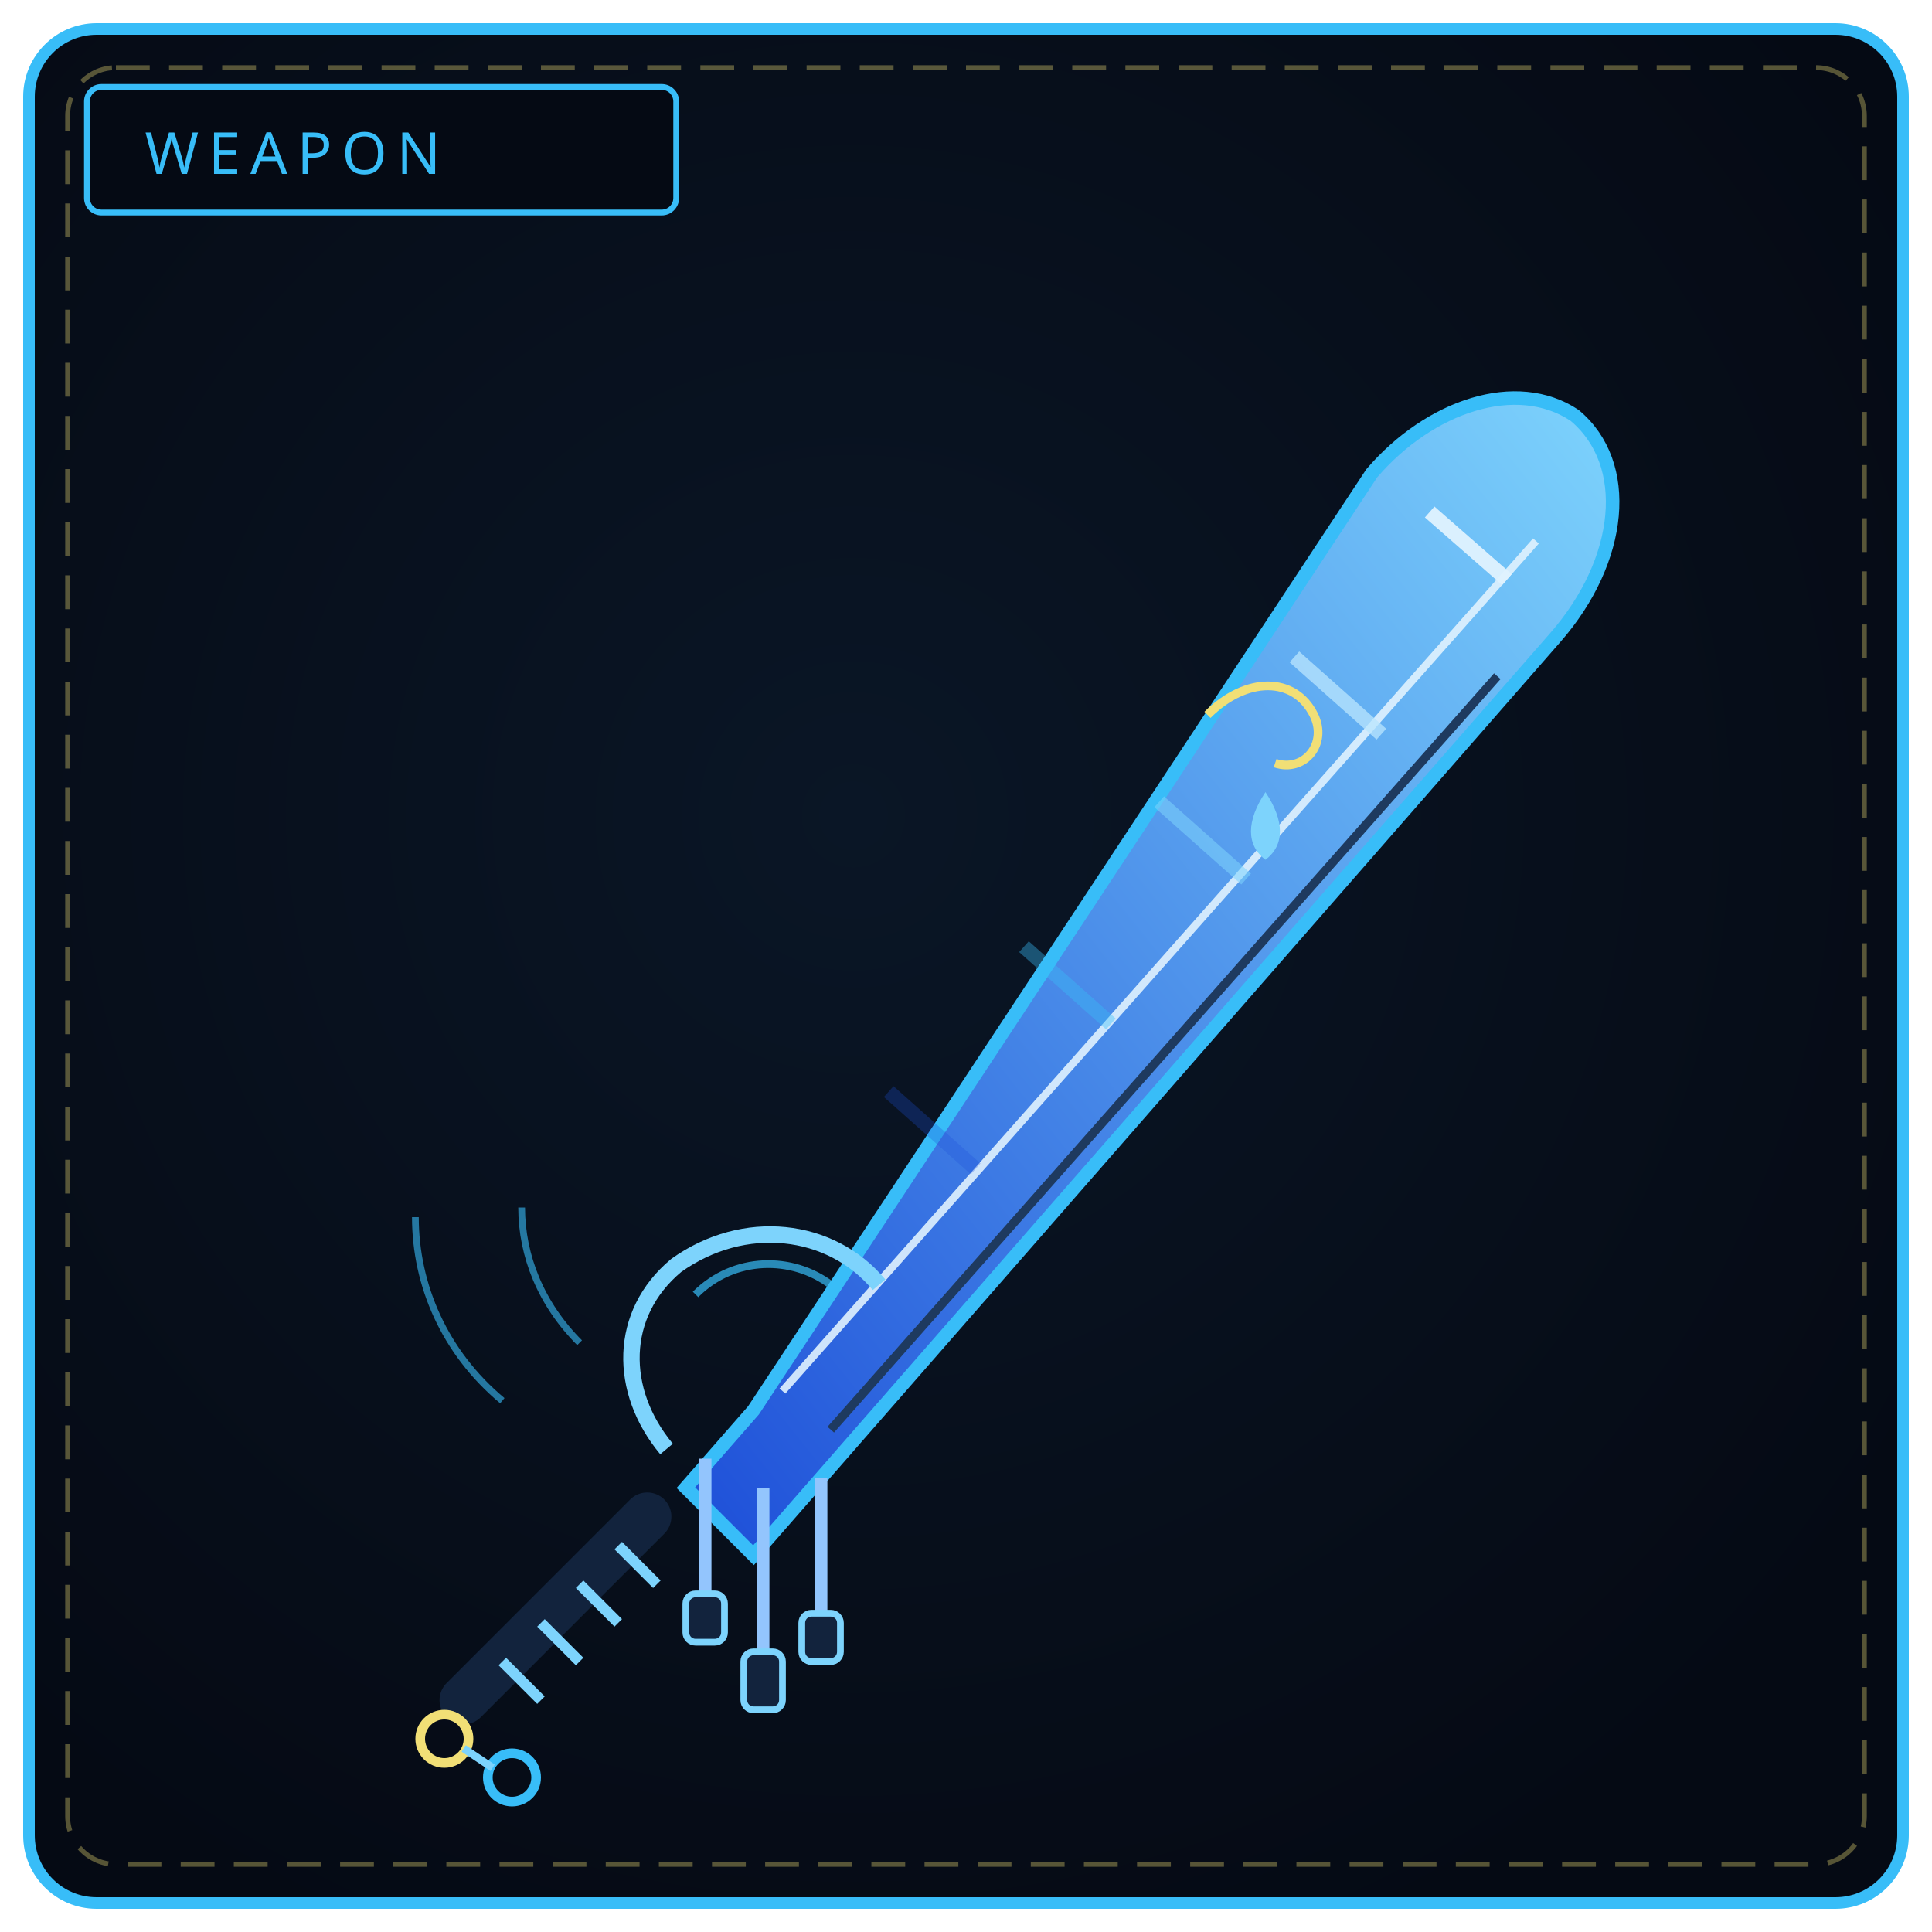
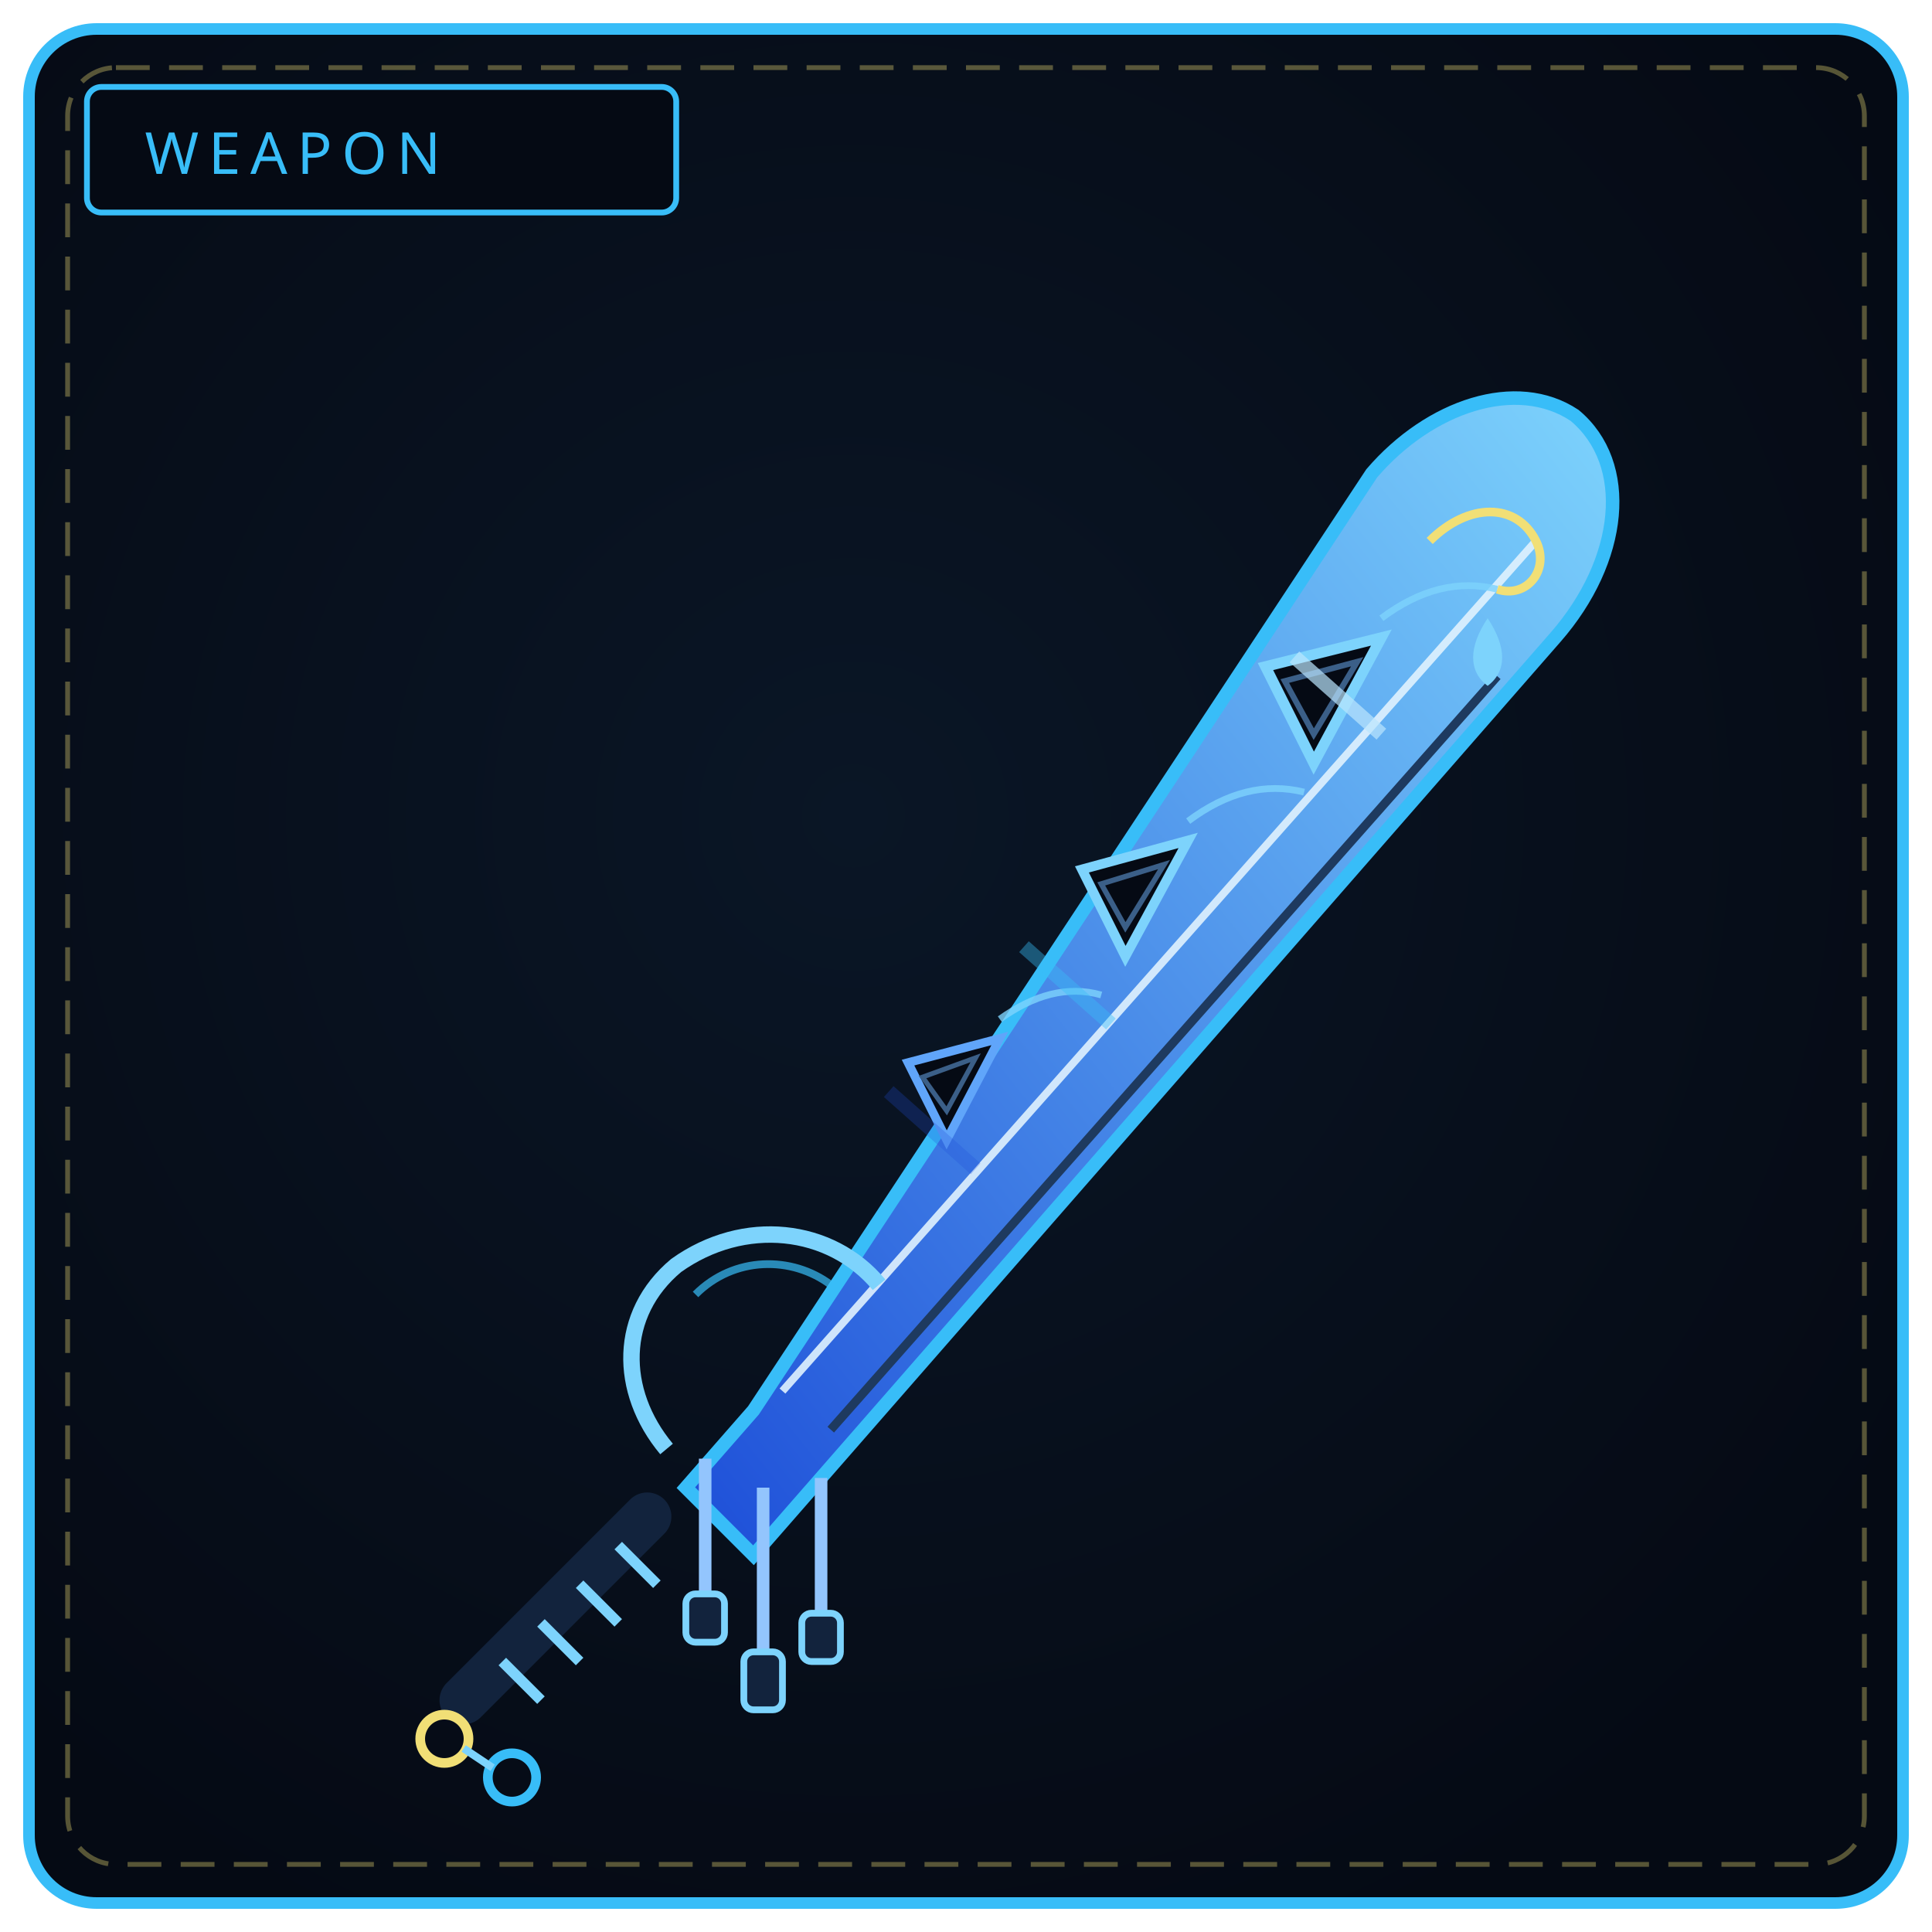
<svg xmlns="http://www.w3.org/2000/svg" viewBox="0 0 400 400" width="100%" height="100%" role="img" aria-label="THE LAUGHTER REQUIEM">
  <defs>
    <radialGradient id="bw150" cx="44%" cy="42%" r="66%">
      <stop offset="0%" stop-color="#0a1626" />
      <stop offset="100%" stop-color="#050a14" />
    </radialGradient>
    <linearGradient id="bl150" x1="0" y1="1" x2="1" y2="0">
      <stop offset="0" stop-color="#1d4ed8" />
      <stop offset="1" stop-color="#7dd3fc" />
    </linearGradient>
  </defs>
  <rect x="6" y="6" width="388" height="388" rx="14" fill="url(#bw150)" stroke="#38bdf8" stroke-width="2.4" />
  <rect x="14" y="14" width="372" height="372" rx="10" fill="none" stroke="#f1df76" stroke-width="1" stroke-dasharray="7 4" opacity=".35" />
  <rect x="18" y="18" width="122" height="26" rx="3" fill="#050a14" stroke="#38bdf8" stroke-width="1.2" />
  <text x="30" y="36" fill="#38bdf8" font-family="Impact, Arial Black, sans-serif" font-size="12" letter-spacing="2">WEAPON</text>
  <path d="M156 292 L142 308 L156 322 L322 132 C 336 116, 338 96, 326 86 C 314 78, 296 84, 284 98 Z" fill="url(#bl150)" stroke="#38bdf8" stroke-width="2.8" />
  <path d="M162 288 L318 112" stroke="#e0f2fe" stroke-width="1.6" opacity=".9" />
  <path d="M172 296 L310 140" stroke="#1e3a5f" stroke-width="1.8" />
-   <path d="M296 106 L312 120" stroke="#e0f2fe" stroke-width="3" opacity=".95" />
-   <path d="M268 136 L286 152" stroke="#bae6fd" stroke-width="3" opacity=".75" />
-   <path d="M240 166 L258 182" stroke="#7dd3fc" stroke-width="3" opacity=".55" />
-   <path d="M212 196 L230 212" stroke="#38bdf8" stroke-width="3" opacity=".38" />
-   <path d="M184 226 L202 242" stroke="#1d4ed8" stroke-width="3" opacity=".28" />
-   <path d="M250 148 C 258 140, 268 140, 272 148 C 275 154, 270 160, 264 158" fill="none" stroke="#f1df76" stroke-width="1.8" />
-   <path d="M262 164 C 258 170, 258 175, 262 178 C 266 175, 266 170, 262 164 Z" fill="#7dd3fc" />
+   <path d="M262 138 L286 132 L272 158 Z" fill="#050a14" stroke="#7dd3fc" stroke-width="2.2" />
+   <path d="M266 141 L281 137 L272 152 Z" fill="none" stroke="#3b5f88" stroke-width="1.2" />
+   <path d="M224 180 L246 174 L233 198 Z" fill="#050a14" stroke="#7dd3fc" stroke-width="2" />
+   <path d="M228 183 L241 179 L233 192 Z" fill="none" stroke="#3b5f88" stroke-width="1.1" />
+   <path d="M188 220 L207 215 L196 236 Z" fill="#050a14" stroke="#60a5fa" stroke-width="1.8" />
+   <path d="M191 223 L202 219 L196 230 Z" fill="none" stroke="#3b5f88" stroke-width="1" />
+   <path d="M286 128 C 294 122, 302 120, 310 122 M246 170 C 254 164, 262 162, 270 164 M207 211 C 214 206, 221 204, 228 206" fill="none" stroke="#7dd3fc" stroke-width="1.4" opacity=".8" />
+   <path d="M296 112 C 304 104, 314 104, 318 112 C 321 118, 316 124, 310 122" fill="none" stroke="#f1df76" stroke-width="1.8" />
+   <path d="M308 128 C 304 134, 304 139, 308 142 C 312 139, 312 134, 308 128 Z" fill="#7dd3fc" />
+   <path d="M268 136 L286 152" stroke="#bae6fd" stroke-width="3" opacity=".7" />
+   <path d="M212 196 L230 212" stroke="#38bdf8" stroke-width="3" opacity=".4" />
+   <path d="M184 226 L202 242" stroke="#1d4ed8" stroke-width="3" opacity=".26" />
  <path d="M138 300 C 128 288, 128 272, 140 262 C 154 252, 172 254, 182 266" fill="none" stroke="#7dd3fc" stroke-width="3.4" />
  <path d="M144 268 C 152 260, 164 260, 172 266" fill="none" stroke="#38bdf8" stroke-width="1.6" opacity=".7" />
  <path d="M146 302 L146 330 M158 308 L158 342 M170 306 L170 334" stroke="#93c5fd" stroke-width="2.6" />
  <rect x="142" y="330" width="8" height="10" rx="2" fill="#12233d" stroke="#7dd3fc" stroke-width="1.4" />
  <rect x="154" y="342" width="8" height="12" rx="2" fill="#12233d" stroke="#7dd3fc" stroke-width="1.4" />
  <rect x="166" y="334" width="8" height="10" rx="2" fill="#12233d" stroke="#7dd3fc" stroke-width="1.4" />
-   <path d="M120 278 C 112 270, 108 260, 108 250 M104 290 C 92 280, 86 266, 86 252" fill="none" stroke="#38bdf8" stroke-width="1.4" opacity=".6" />
  <path d="M134 314 L96 352" stroke="#12233d" stroke-width="10" stroke-linecap="round" />
  <path d="M128 320 L136 328 M120 328 L128 336 M112 336 L120 344 M104 344 L112 352" stroke="#7dd3fc" stroke-width="2.2" />
  <circle cx="92" cy="360" r="5" fill="none" stroke="#f1df76" stroke-width="2" />
  <circle cx="106" cy="368" r="5" fill="none" stroke="#38bdf8" stroke-width="2" />
  <path d="M96 362 L102 366" stroke="#7dd3fc" stroke-width="1.6" />
</svg>
